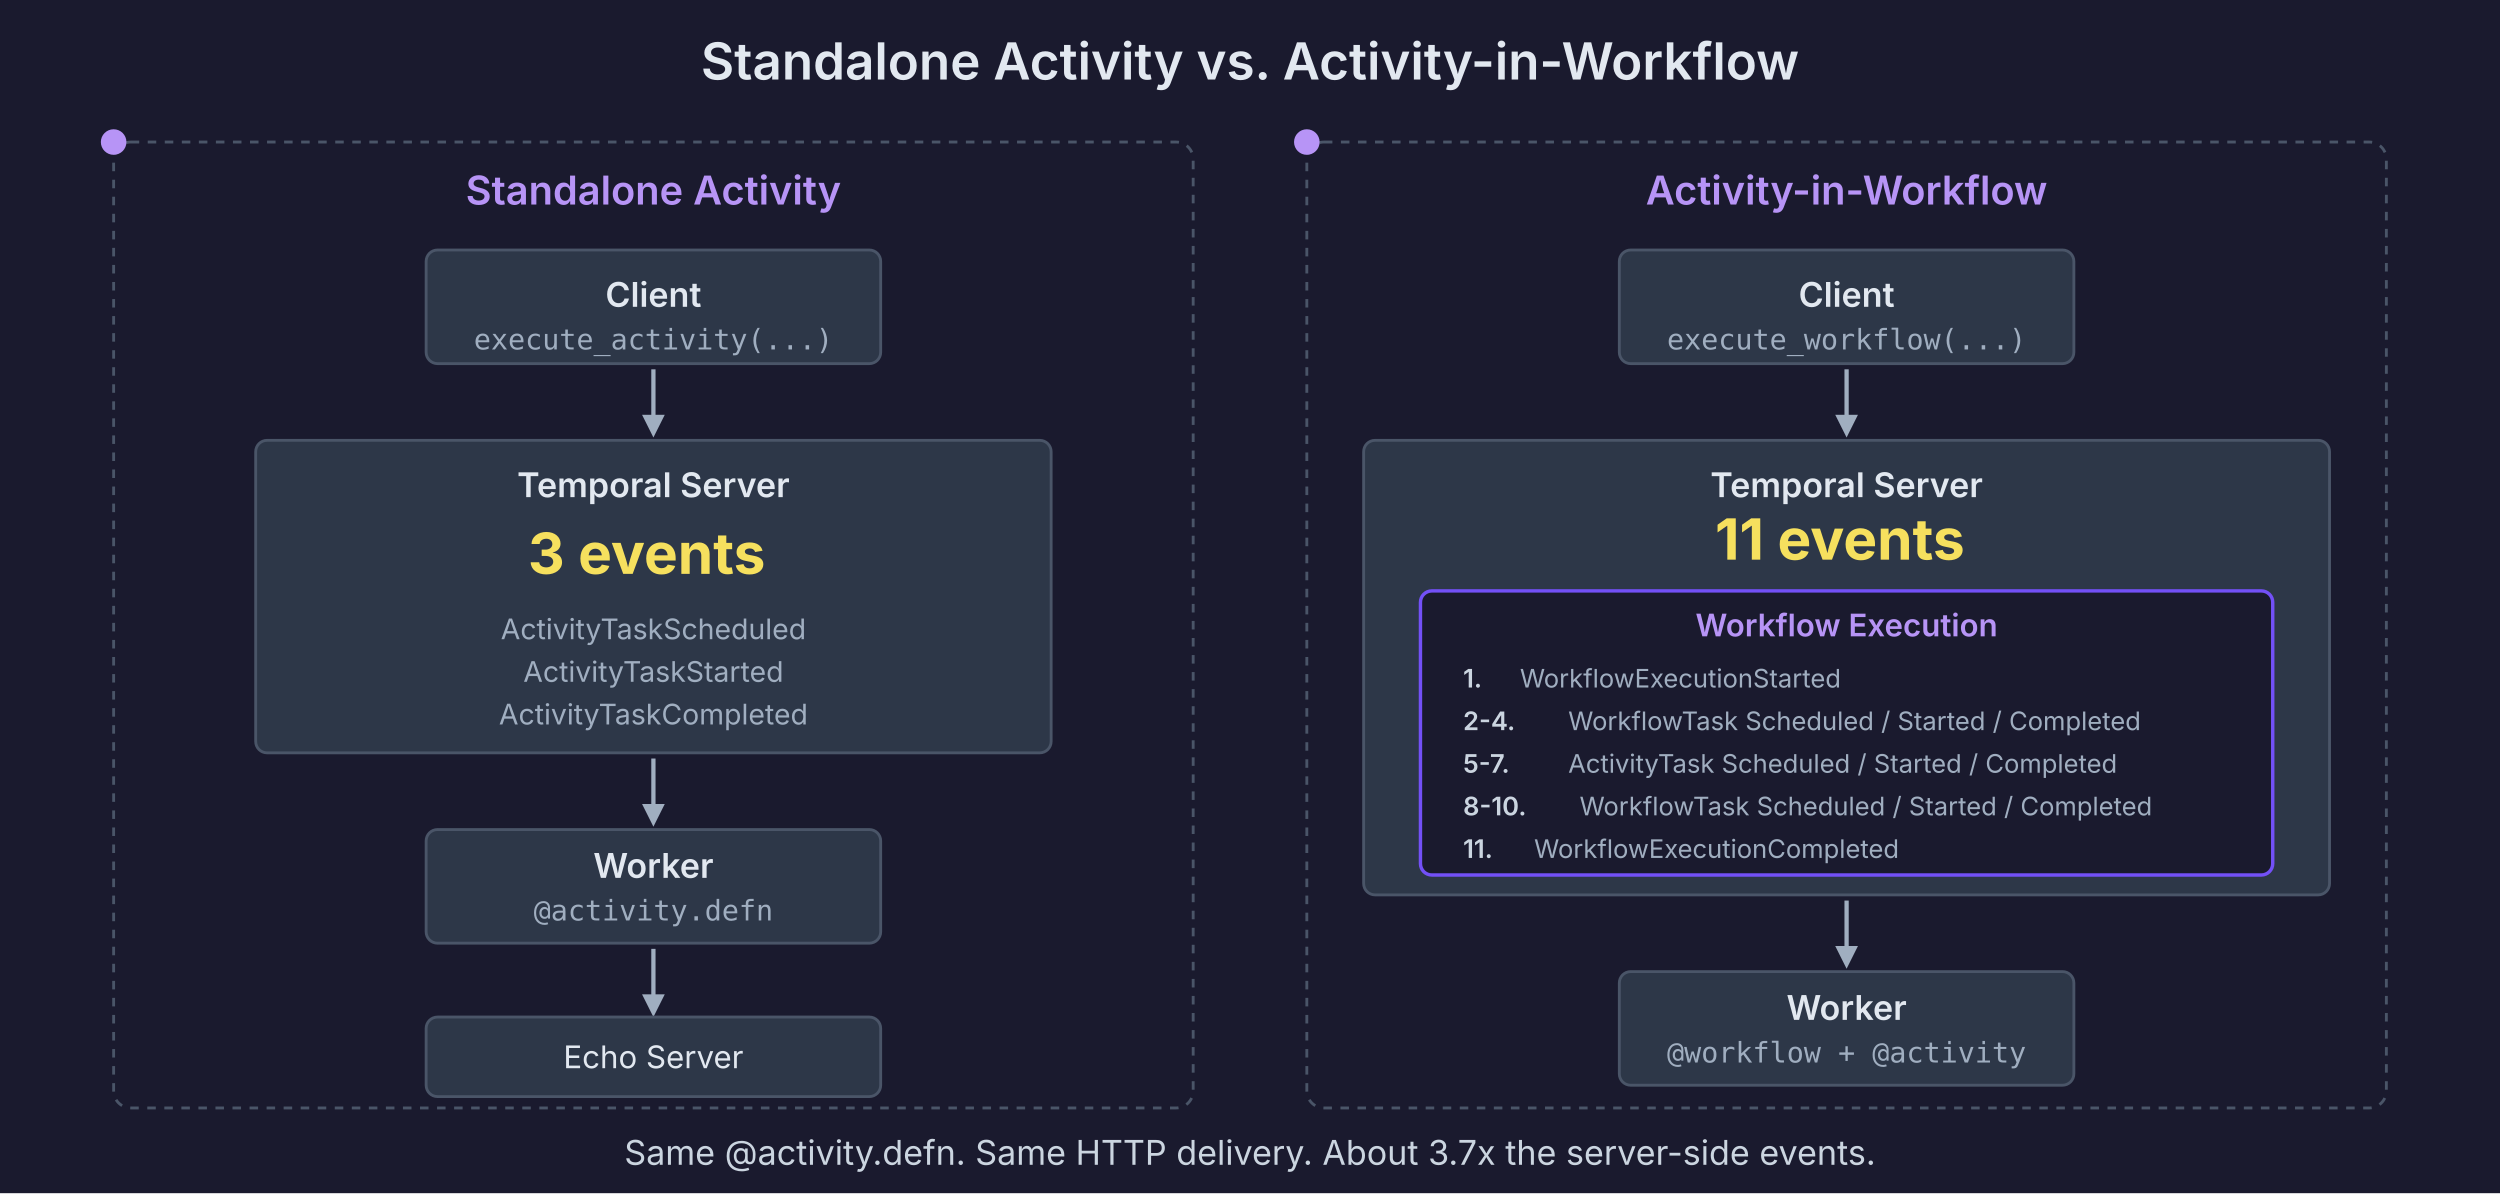
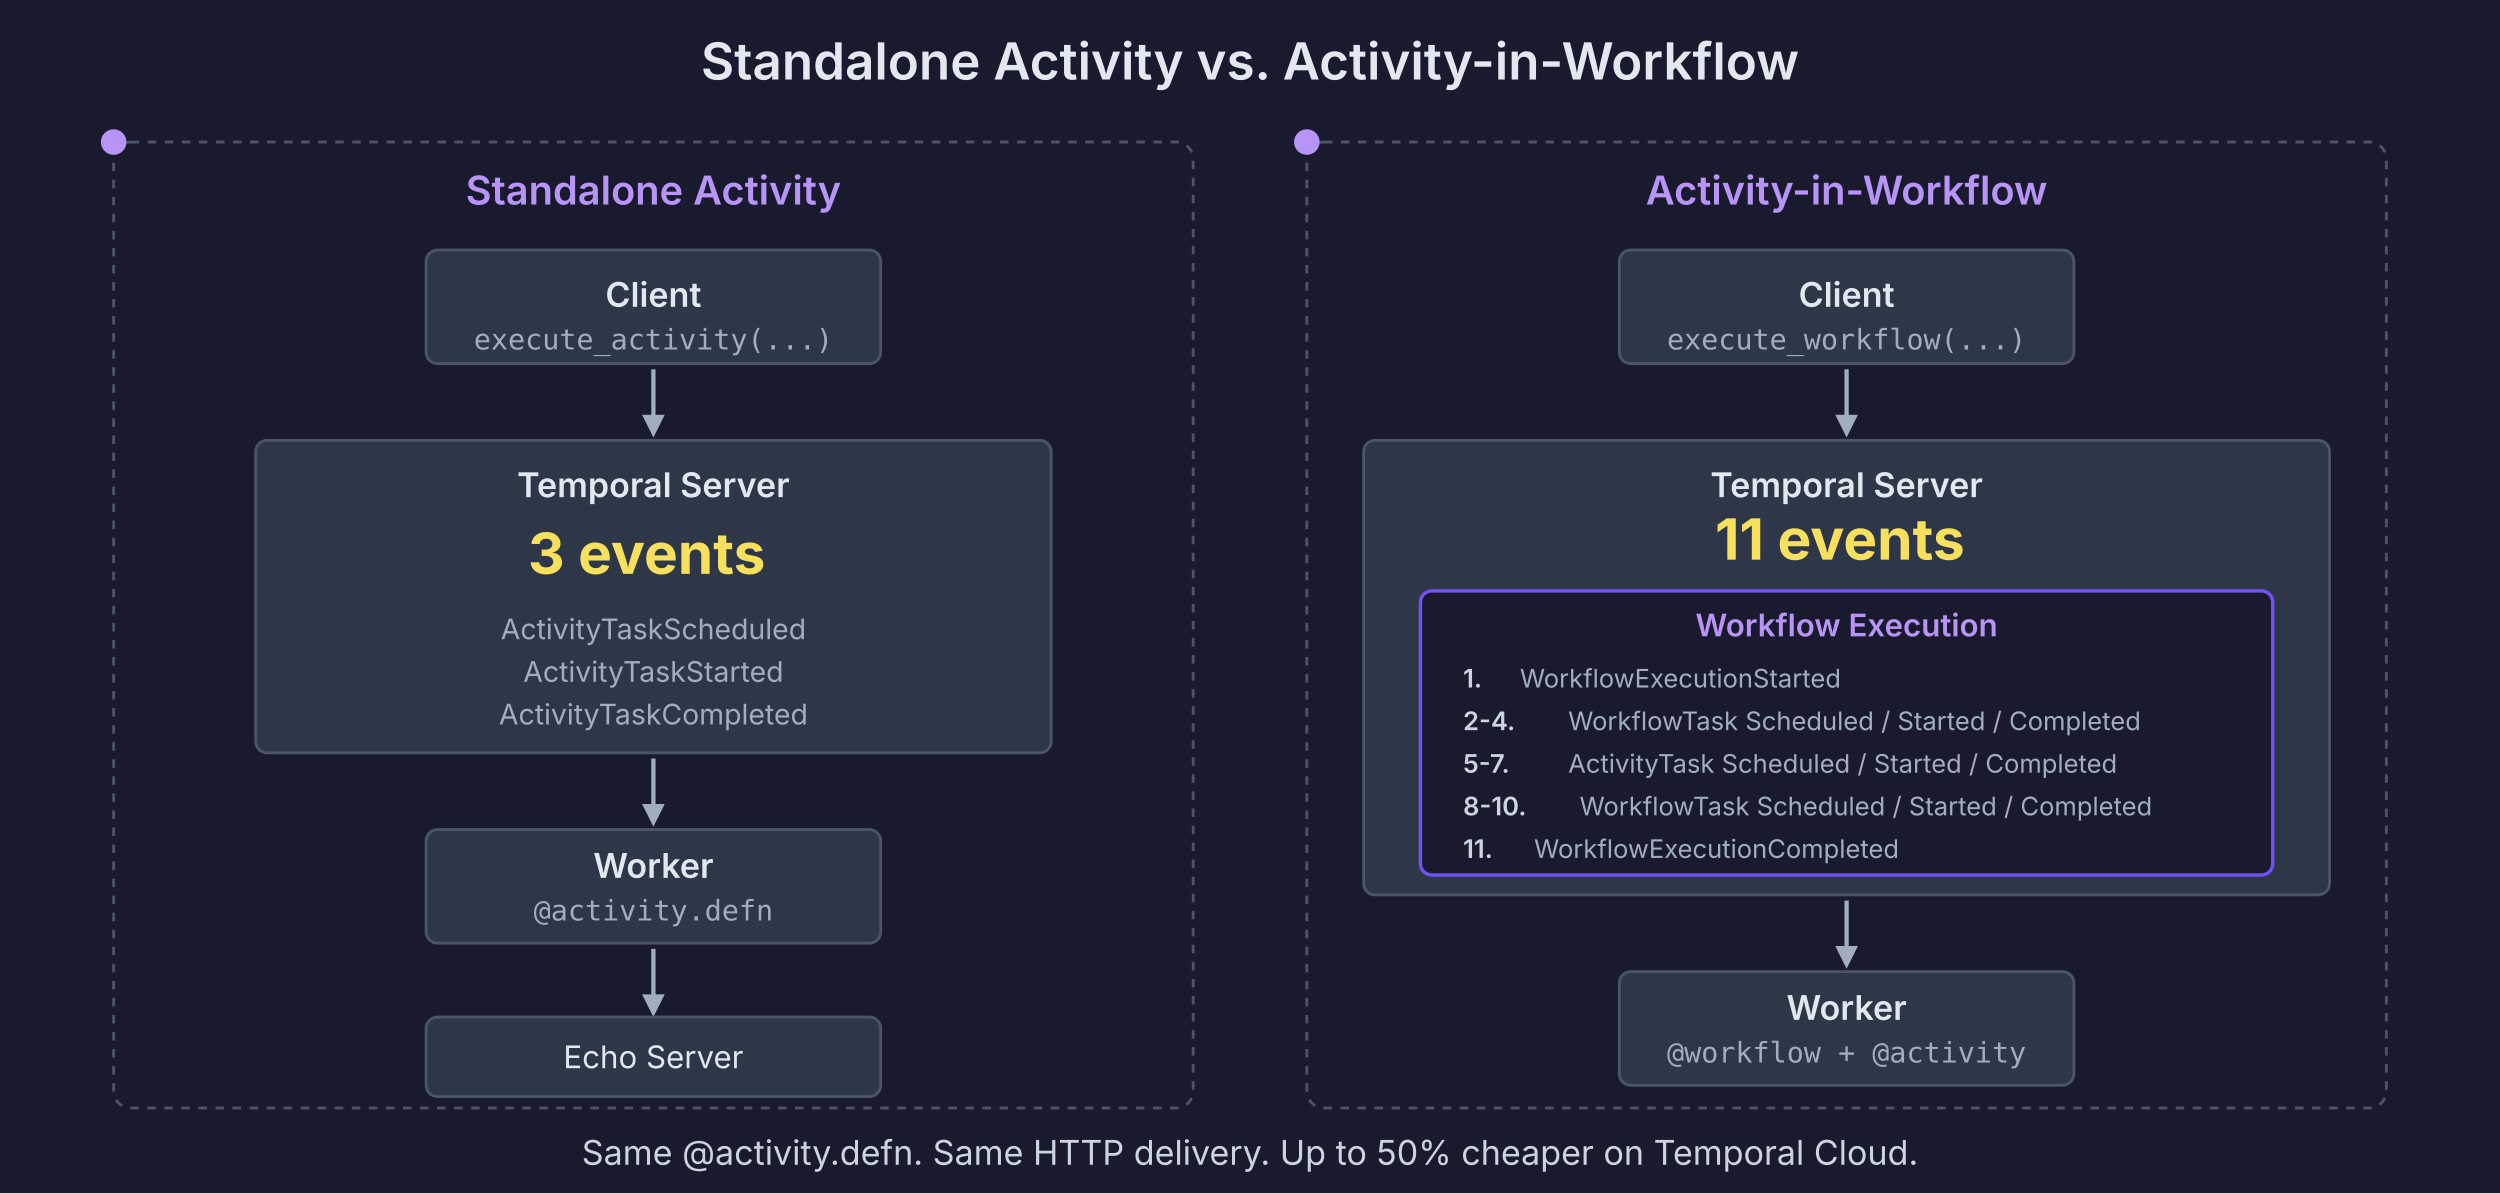
<svg xmlns="http://www.w3.org/2000/svg" viewBox="0 0 880 420" font-family="system-ui, -apple-system, 'Segoe UI', sans-serif">
  <rect width="880" height="420" fill="#1a1a2e" />
  <text x="440" y="28" text-anchor="middle" fill="#e2e8f0" font-size="18" font-weight="600">
    Standalone Activity vs. Activity-in-Workflow
  </text>
  <g transform="translate(40, 50)">
    <rect width="380" height="340" fill="none" stroke="#4a5568" stroke-dasharray="3 3" rx="6" />
    <text x="190" y="22" text-anchor="middle" fill="#b794f6" font-size="14" font-weight="600">Standalone Activity</text>
    <rect x="110" y="38" width="160" height="40" fill="#2d3748" stroke="#4a5568" rx="4" />
    <text x="190" y="58" text-anchor="middle" fill="#e2e8f0" font-size="12" font-weight="600">Client</text>
    <text x="190" y="73" text-anchor="middle" fill="#a0aec0" font-size="10" font-family="ui-monospace, monospace">execute_activity(...)</text>
    <line x1="190" y1="80" x2="190" y2="100" stroke="#a0aec0" stroke-width="1.5" />
    <polygon points="186,96 190,104 194,96" fill="#a0aec0" />
    <rect x="50" y="105" width="280" height="110" fill="#2d3748" stroke="#4a5568" rx="4" />
    <text x="190" y="125" text-anchor="middle" fill="#e2e8f0" font-size="12" font-weight="600">Temporal Server</text>
    <text x="190" y="152" text-anchor="middle" fill="#f6e05e" font-size="20" font-weight="700">
      3 events
      <animate attributeName="opacity" values="1;0.55;1" dur="2.4s" repeatCount="indefinite" />
    </text>
    <text x="190" y="175" text-anchor="middle" fill="#a0aec0" font-size="10">ActivityTaskScheduled</text>
    <text x="190" y="190" text-anchor="middle" fill="#a0aec0" font-size="10">ActivityTaskStarted</text>
    <text x="190" y="205" text-anchor="middle" fill="#a0aec0" font-size="10">ActivityTaskCompleted</text>
    <line x1="190" y1="217" x2="190" y2="237" stroke="#a0aec0" stroke-width="1.5" />
    <polygon points="186,233 190,241 194,233" fill="#a0aec0" />
    <rect x="110" y="242" width="160" height="40" fill="#2d3748" stroke="#4a5568" rx="4" />
    <text x="190" y="259" text-anchor="middle" fill="#e2e8f0" font-size="12" font-weight="600">Worker</text>
    <text x="190" y="274" text-anchor="middle" fill="#a0aec0" font-size="10" font-family="ui-monospace, monospace">@activity.defn</text>
    <line x1="190" y1="284" x2="190" y2="304" stroke="#a0aec0" stroke-width="1.5" />
    <polygon points="186,300 190,308 194,300" fill="#a0aec0" />
    <rect x="110" y="308" width="160" height="28" fill="#2d3748" stroke="#4a5568" rx="4" />
    <text x="190" y="326" text-anchor="middle" fill="#e2e8f0" font-size="11">Echo Server</text>
    <circle r="4.5" fill="#b794f6">
      <animate attributeName="cx" values="190" dur="3s" repeatCount="indefinite" />
      <animate attributeName="cy" values="58;58;160;260;320" keyTimes="0;0.08;0.4;0.7;1" dur="3s" repeatCount="indefinite" />
      <animate attributeName="opacity" values="0;1;1;1;0" keyTimes="0;0.08;0.5;0.9;1" dur="3s" repeatCount="indefinite" />
    </circle>
  </g>
  <g transform="translate(460, 50)">
    <rect width="380" height="340" fill="none" stroke="#4a5568" stroke-dasharray="3 3" rx="6" />
    <text x="190" y="22" text-anchor="middle" fill="#b794f6" font-size="14" font-weight="600">Activity-in-Workflow</text>
    <rect x="110" y="38" width="160" height="40" fill="#2d3748" stroke="#4a5568" rx="4" />
    <text x="190" y="58" text-anchor="middle" fill="#e2e8f0" font-size="12" font-weight="600">Client</text>
    <text x="190" y="73" text-anchor="middle" fill="#a0aec0" font-size="10" font-family="ui-monospace, monospace">execute_workflow(...)</text>
    <line x1="190" y1="80" x2="190" y2="100" stroke="#a0aec0" stroke-width="1.5" />
    <polygon points="186,96 190,104 194,96" fill="#a0aec0" />
    <rect x="20" y="105" width="340" height="160" fill="#2d3748" stroke="#4a5568" rx="4" />
    <text x="190" y="125" text-anchor="middle" fill="#e2e8f0" font-size="12" font-weight="600">Temporal Server</text>
    <text x="190" y="147" text-anchor="middle" fill="#f6e05e" font-size="20" font-weight="700">
      11 events
      <animate attributeName="opacity" values="1;0.55;1" dur="2.4s" repeatCount="indefinite" />
    </text>
    <rect x="40" y="158" width="300" height="100" fill="#1a1a2e" stroke="#7350f7" stroke-width="1.2" rx="4" />
    <text x="190" y="174" text-anchor="middle" fill="#b794f6" font-size="11" font-weight="600">Workflow Execution</text>
    <text x="55" y="192" fill="#cbd5e0" font-size="9" font-weight="600">1.</text>
    <text x="75" y="192" fill="#a0aec0" font-size="9">WorkflowExecutionStarted</text>
    <text x="55" y="207" fill="#cbd5e0" font-size="9" font-weight="600">2-4.</text>
    <text x="92" y="207" fill="#a0aec0" font-size="9">WorkflowTask Scheduled / Started / Completed</text>
    <text x="55" y="222" fill="#cbd5e0" font-size="9" font-weight="600">5-7.</text>
    <text x="92" y="222" fill="#a0aec0" font-size="9">ActivityTask Scheduled / Started / Completed</text>
    <text x="55" y="237" fill="#cbd5e0" font-size="9" font-weight="600">8-10.</text>
    <text x="96" y="237" fill="#a0aec0" font-size="9">WorkflowTask Scheduled / Started / Completed</text>
    <text x="55" y="252" fill="#cbd5e0" font-size="9" font-weight="600">11.</text>
    <text x="80" y="252" fill="#a0aec0" font-size="9">WorkflowExecutionCompleted</text>
    <line x1="190" y1="267" x2="190" y2="287" stroke="#a0aec0" stroke-width="1.5" />
    <polygon points="186,283 190,291 194,283" fill="#a0aec0" />
    <rect x="110" y="292" width="160" height="40" fill="#2d3748" stroke="#4a5568" rx="4" />
    <text x="190" y="309" text-anchor="middle" fill="#e2e8f0" font-size="12" font-weight="600">Worker</text>
    <text x="190" y="324" text-anchor="middle" fill="#a0aec0" font-size="10" font-family="ui-monospace, monospace">@workflow + @activity</text>
    <circle r="4.5" fill="#b794f6">
      <animate attributeName="cx" values="190" dur="3s" repeatCount="indefinite" />
      <animate attributeName="cy" values="58;58;180;210;240;305;310" keyTimes="0;0.06;0.25;0.45;0.65;0.92;1" dur="3s" repeatCount="indefinite" />
      <animate attributeName="opacity" values="0;1;1;1;1;1;0" keyTimes="0;0.06;0.25;0.45;0.65;0.92;1" dur="3s" repeatCount="indefinite" />
    </circle>
  </g>
  <text x="440" y="410" text-anchor="middle" fill="#cbd5e0" font-size="12">
-     Same @activity.defn. Same HTTP delivery. About 3.7x the server-side events.
+     Same @activity.defn. Same HTTP delivery. Up to 50% cheaper on Temporal Cloud.
  </text>
</svg>
